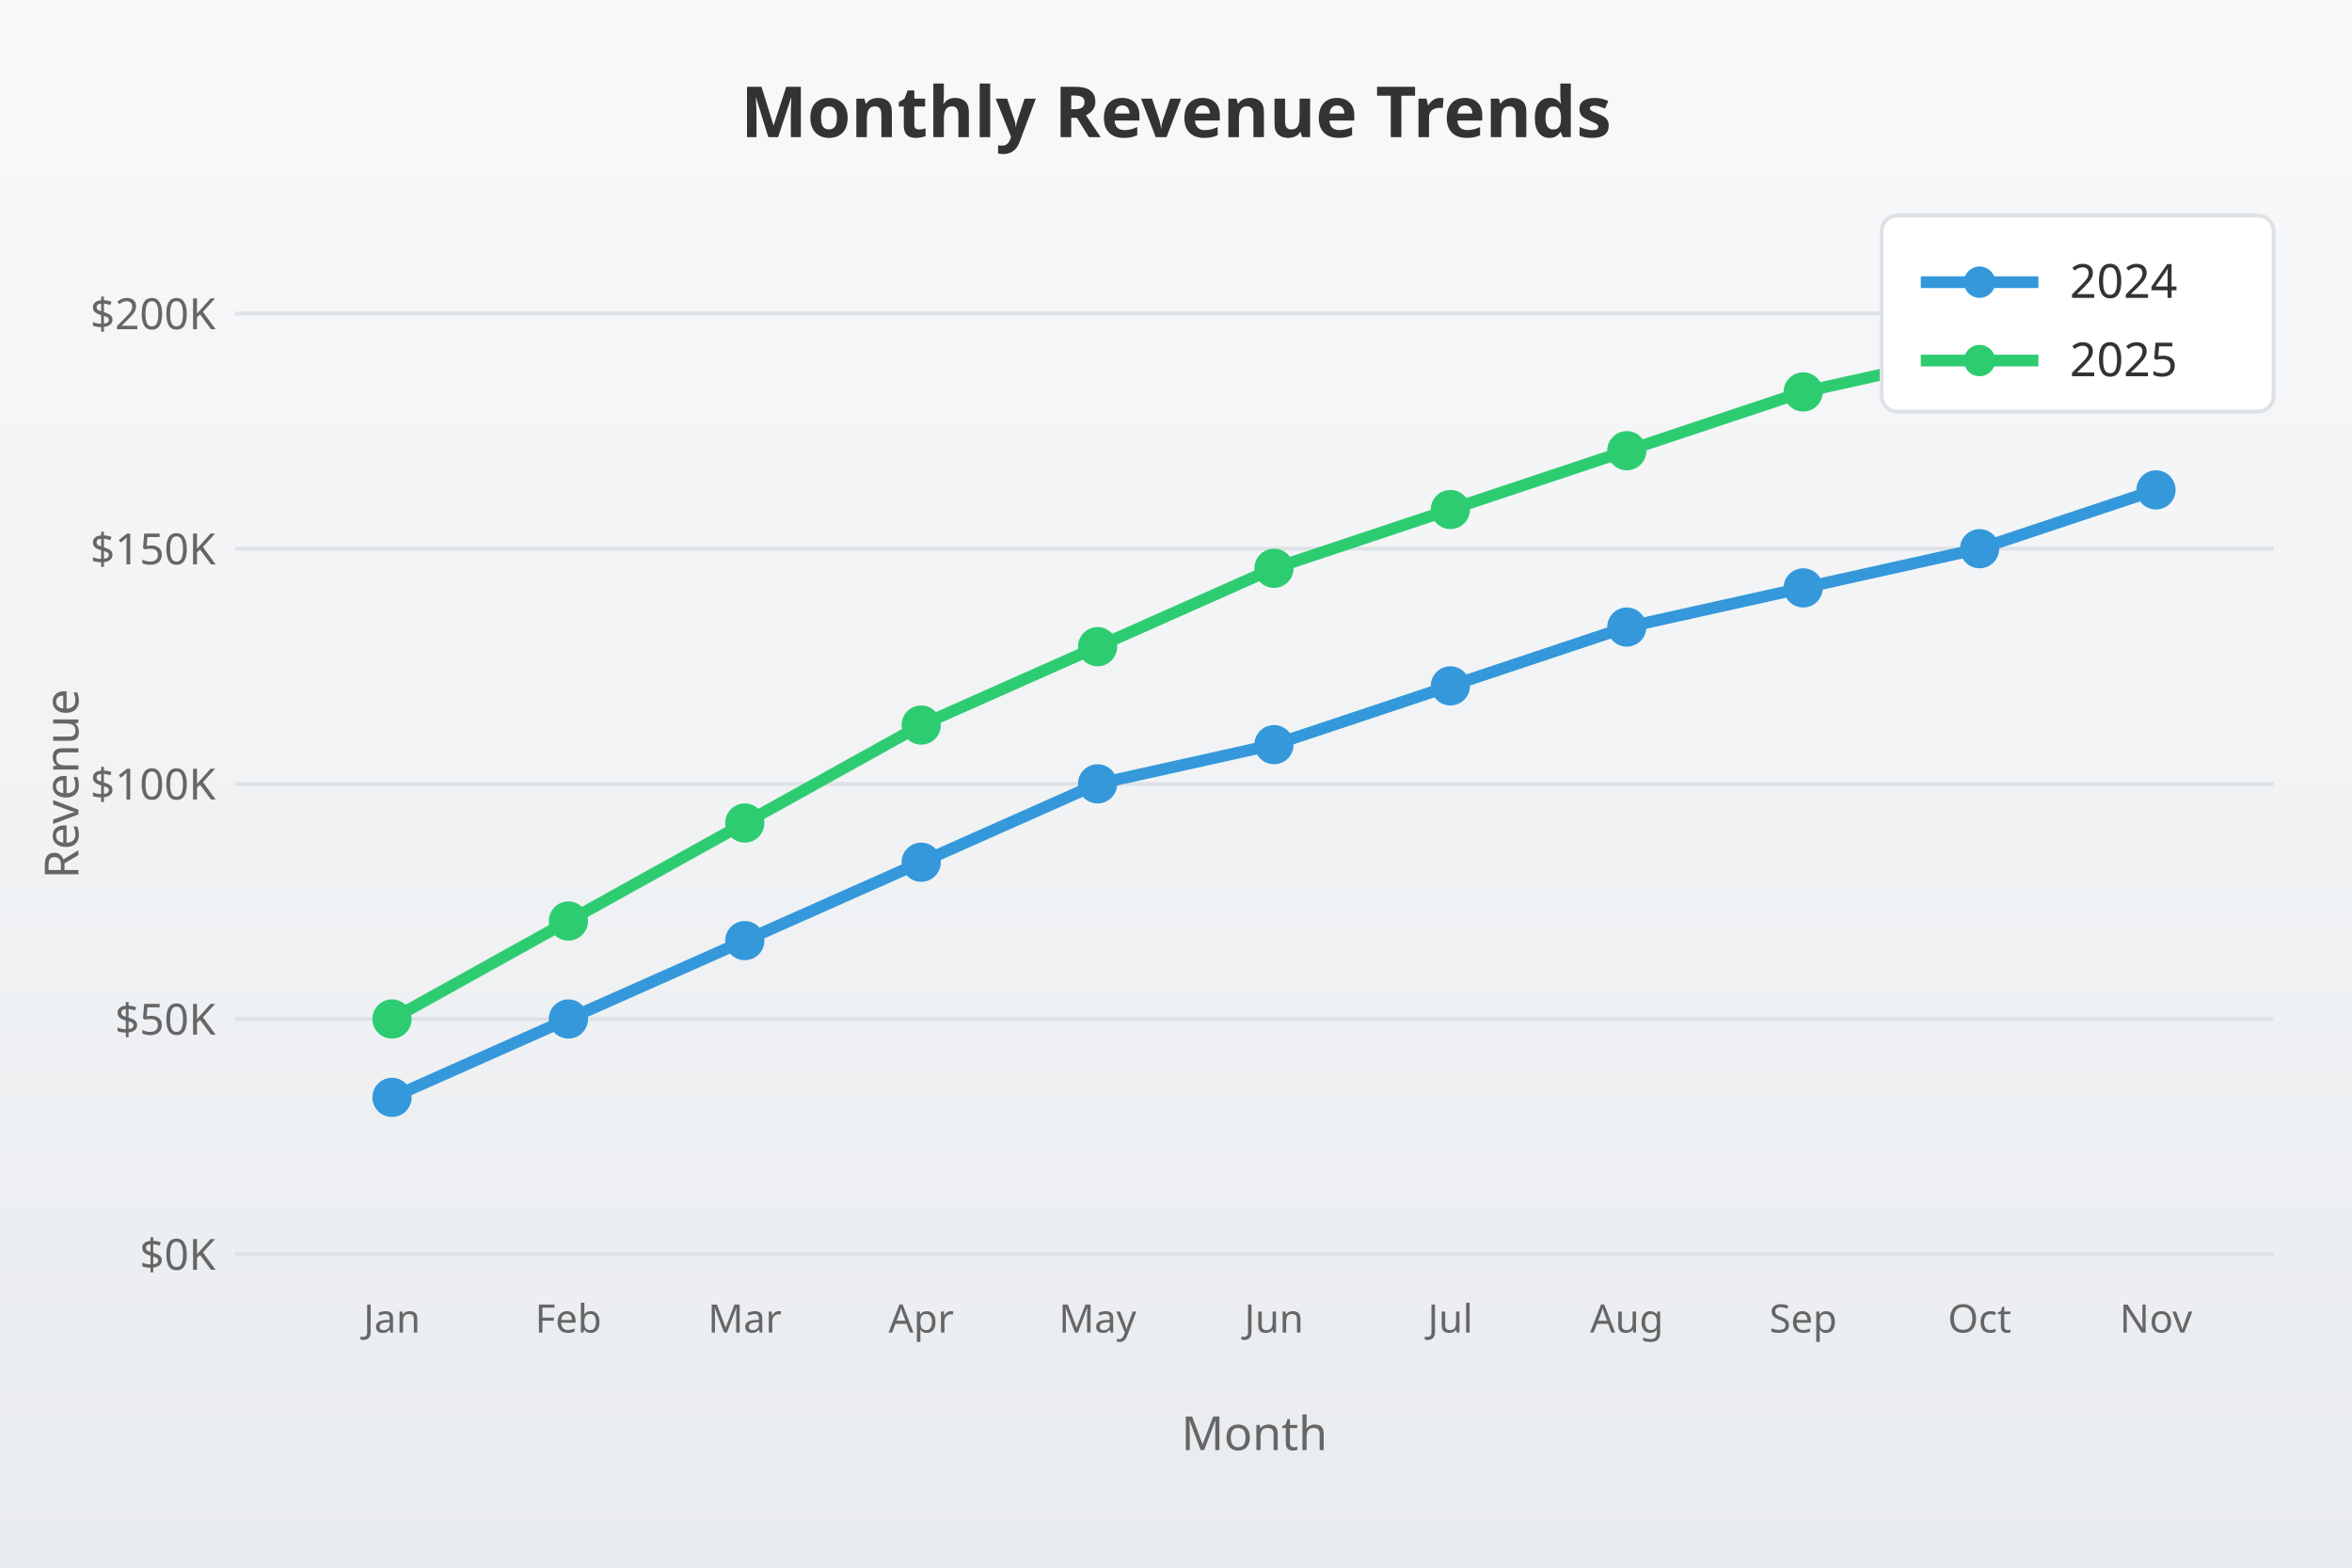
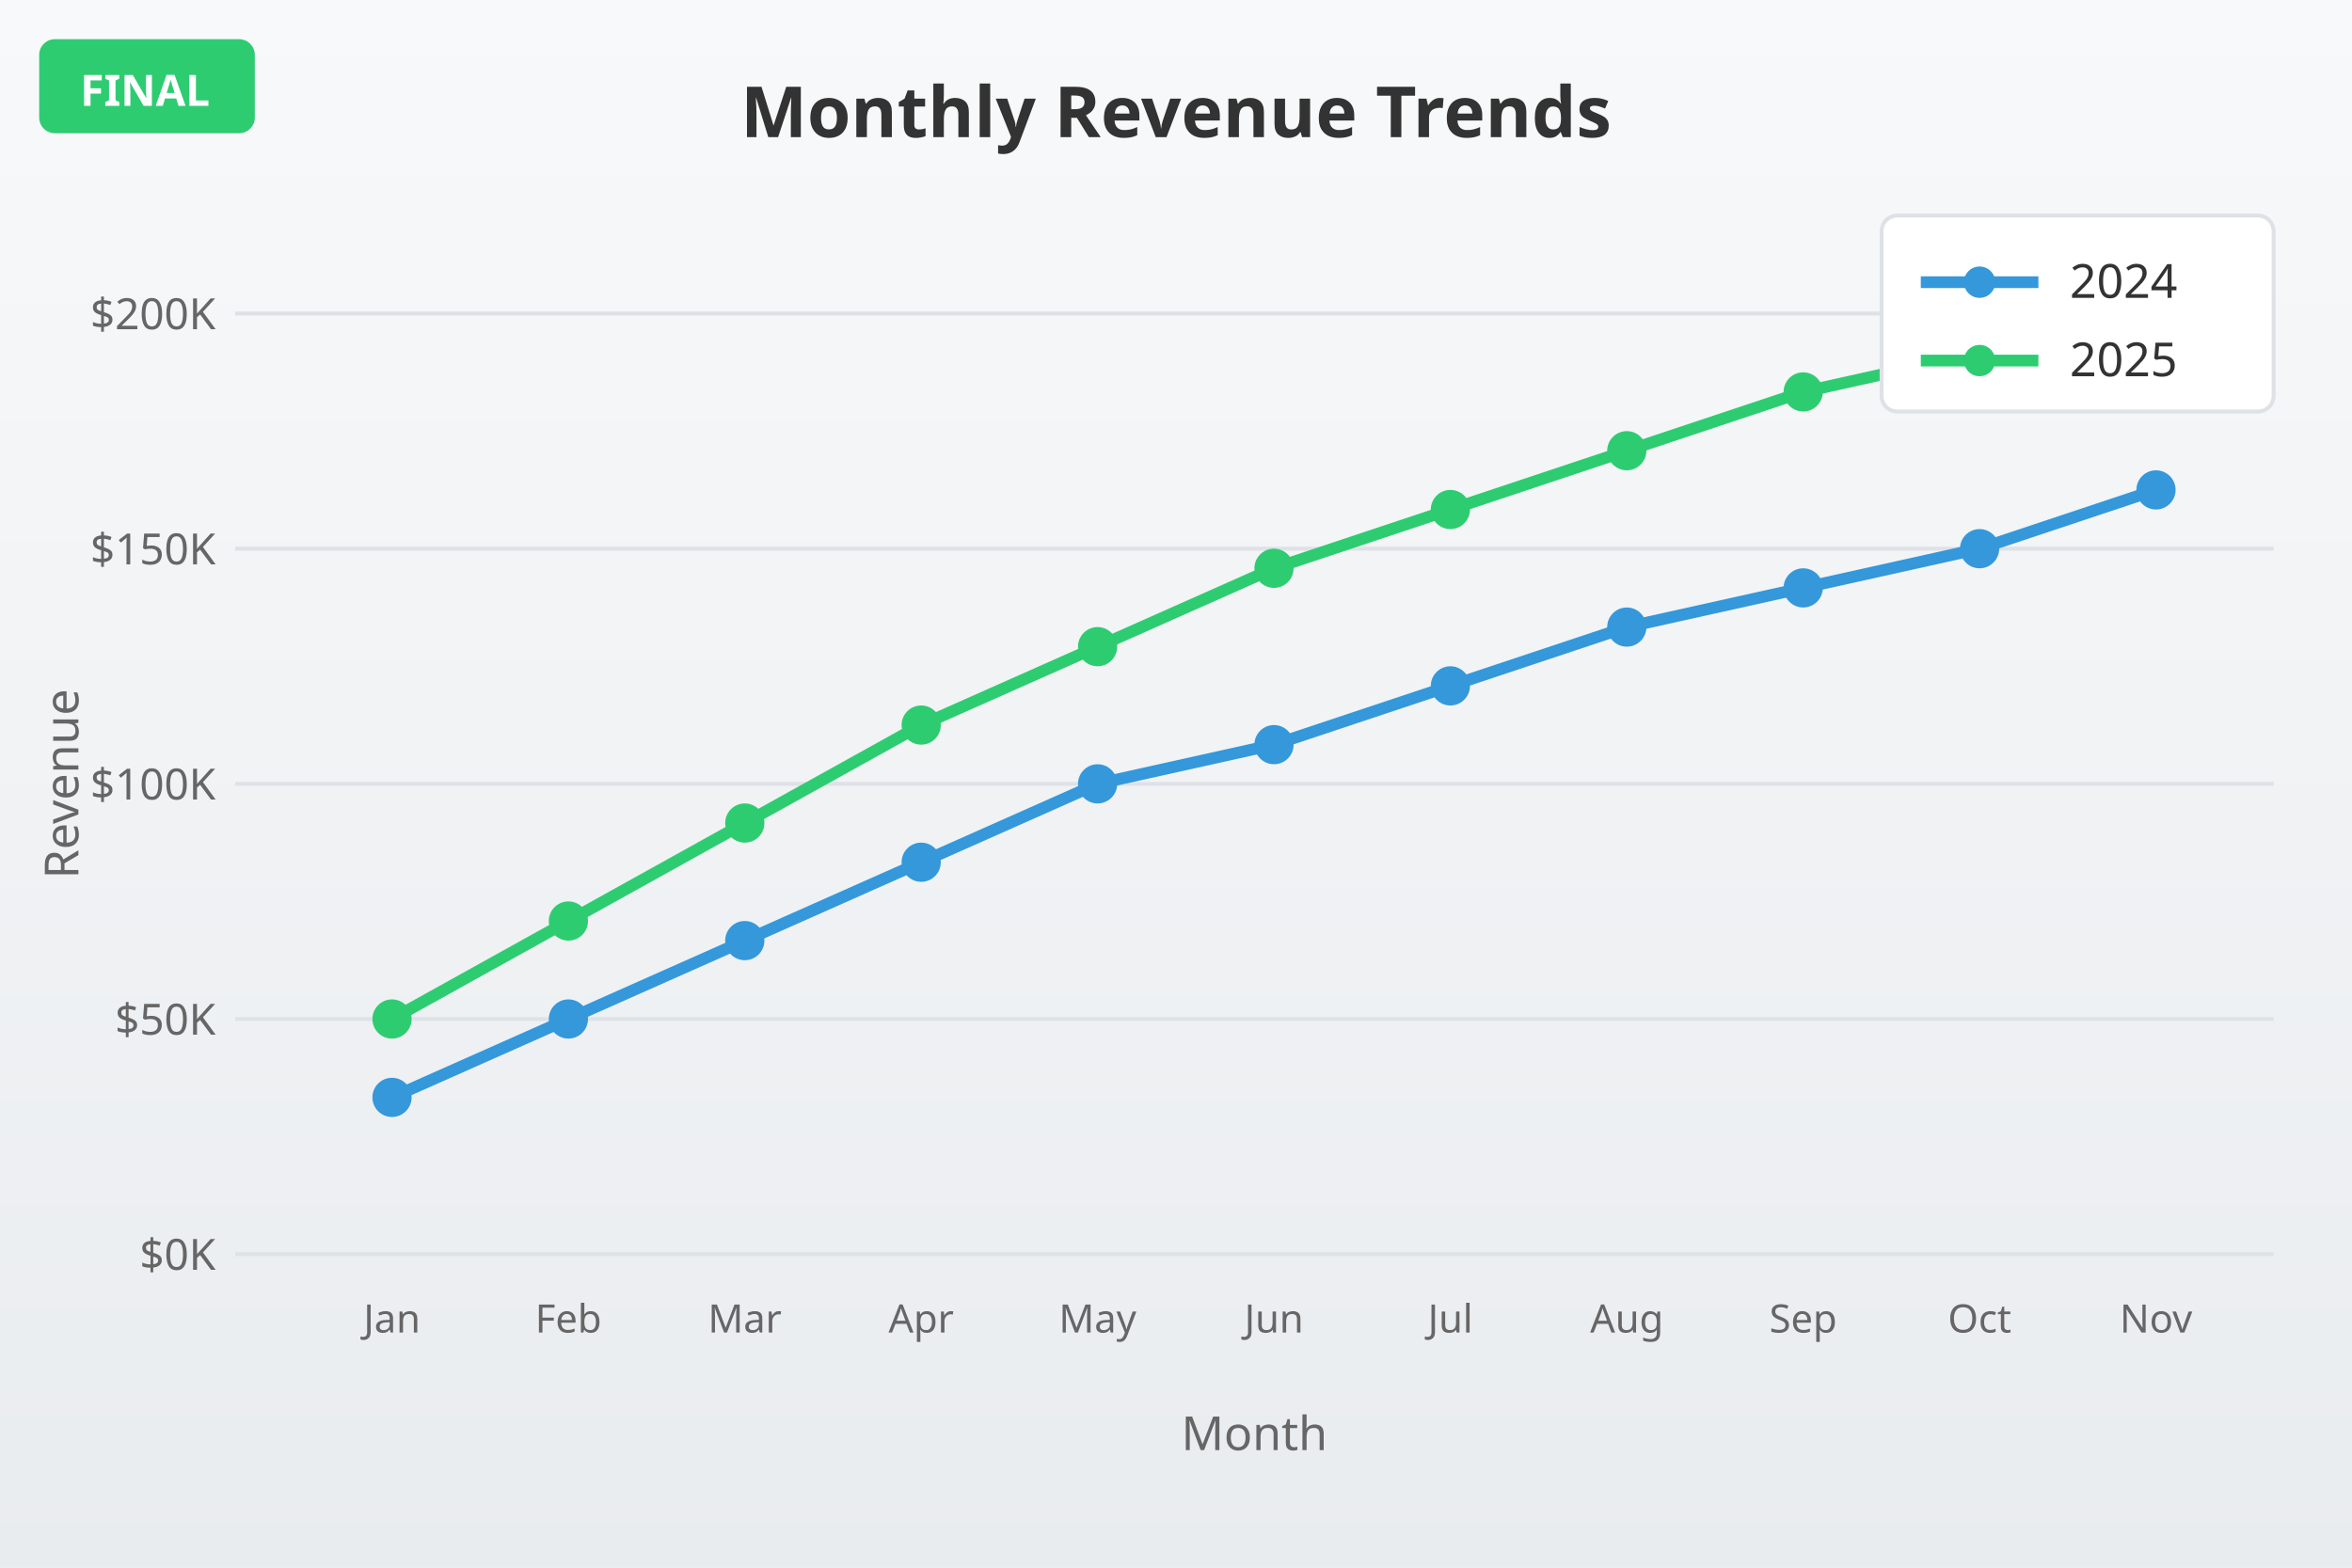
<svg xmlns="http://www.w3.org/2000/svg" viewBox="0 0 600 400">
  <defs>
    <linearGradient id="bg" x1="0%" y1="0%" x2="0%" y2="100%">
      <stop offset="0%" style="stop-color:#f8f9fa" />
      <stop offset="100%" style="stop-color:#e9ecef" />
    </linearGradient>
  </defs>
  <rect width="600" height="400" fill="url(#bg)" />
  <text x="300" y="35" text-anchor="middle" font-family="system-ui" font-size="18" font-weight="bold" fill="#333">Monthly Revenue Trends</text>
  <g stroke="#dee2e6" stroke-width="1">
    <line x1="60" y1="320" x2="580" y2="320" />
    <line x1="60" y1="260" x2="580" y2="260" />
    <line x1="60" y1="200" x2="580" y2="200" />
    <line x1="60" y1="140" x2="580" y2="140" />
    <line x1="60" y1="80" x2="580" y2="80" />
  </g>
  <g font-family="system-ui" font-size="11" fill="#666" text-anchor="end">
    <text x="55" y="324">$0K</text>
    <text x="55" y="264">$50K</text>
    <text x="55" y="204">$100K</text>
    <text x="55" y="144">$150K</text>
    <text x="55" y="84">$200K</text>
  </g>
  <g font-family="system-ui" font-size="10" fill="#666" text-anchor="middle">
    <text x="100" y="340">Jan</text>
    <text x="145" y="340">Feb</text>
    <text x="190" y="340">Mar</text>
    <text x="235" y="340">Apr</text>
    <text x="280" y="340">May</text>
    <text x="325" y="340">Jun</text>
    <text x="370" y="340">Jul</text>
    <text x="415" y="340">Aug</text>
    <text x="460" y="340">Sep</text>
    <text x="505" y="340">Oct</text>
    <text x="550" y="340">Nov</text>
  </g>
  <polyline fill="none" stroke="#3498db" stroke-width="3" stroke-linecap="round" stroke-linejoin="round" points="100,280 145,260 190,240 235,220 280,200 325,190 370,175 415,160 460,150 505,140 550,125" />
  <g fill="#3498db">
    <circle cx="100" cy="280" r="5" />
    <circle cx="145" cy="260" r="5" />
    <circle cx="190" cy="240" r="5" />
    <circle cx="235" cy="220" r="5" />
    <circle cx="280" cy="200" r="5" />
    <circle cx="325" cy="190" r="5" />
    <circle cx="370" cy="175" r="5" />
    <circle cx="415" cy="160" r="5" />
    <circle cx="460" cy="150" r="5" />
    <circle cx="505" cy="140" r="5" />
    <circle cx="550" cy="125" r="5" />
  </g>
  <polyline fill="none" stroke="#2ecc71" stroke-width="3" stroke-linecap="round" stroke-linejoin="round" points="100,260 145,235 190,210 235,185 280,165 325,145 370,130 415,115 460,100 505,90 550,80" />
  <g fill="#2ecc71">
    <circle cx="100" cy="260" r="5" />
    <circle cx="145" cy="235" r="5" />
    <circle cx="190" cy="210" r="5" />
    <circle cx="235" cy="185" r="5" />
    <circle cx="280" cy="165" r="5" />
    <circle cx="325" cy="145" r="5" />
    <circle cx="370" cy="130" r="5" />
    <circle cx="415" cy="115" r="5" />
    <circle cx="460" cy="100" r="5" />
    <circle cx="505" cy="90" r="5" />
    <circle cx="550" cy="80" r="5" />
  </g>
  <rect x="480" y="55" width="100" height="50" fill="white" stroke="#dee2e6" rx="4" />
  <line x1="490" y1="72" x2="520" y2="72" stroke="#3498db" stroke-width="3" />
  <circle cx="505" cy="72" r="4" fill="#3498db" />
  <text x="528" y="76" font-family="system-ui" font-size="12" fill="#333">2024</text>
  <line x1="490" y1="92" x2="520" y2="92" stroke="#2ecc71" stroke-width="3" />
  <circle cx="505" cy="92" r="4" fill="#2ecc71" />
  <text x="528" y="96" font-family="system-ui" font-size="12" fill="#333">2025</text>
  <text x="320" y="370" text-anchor="middle" font-family="system-ui" font-size="12" fill="#666">Month</text>
  <text x="20" y="200" text-anchor="middle" font-family="system-ui" font-size="12" fill="#666" transform="rotate(-90,20,200)">Revenue</text>
+   <rect x="10" y="10" width="55" height="24" fill="#2ecc71" rx="4" />
+   <text x="37" y="27" text-anchor="middle" font-family="system-ui" font-size="11" font-weight="bold" fill="white">FINAL</text>
</svg>
